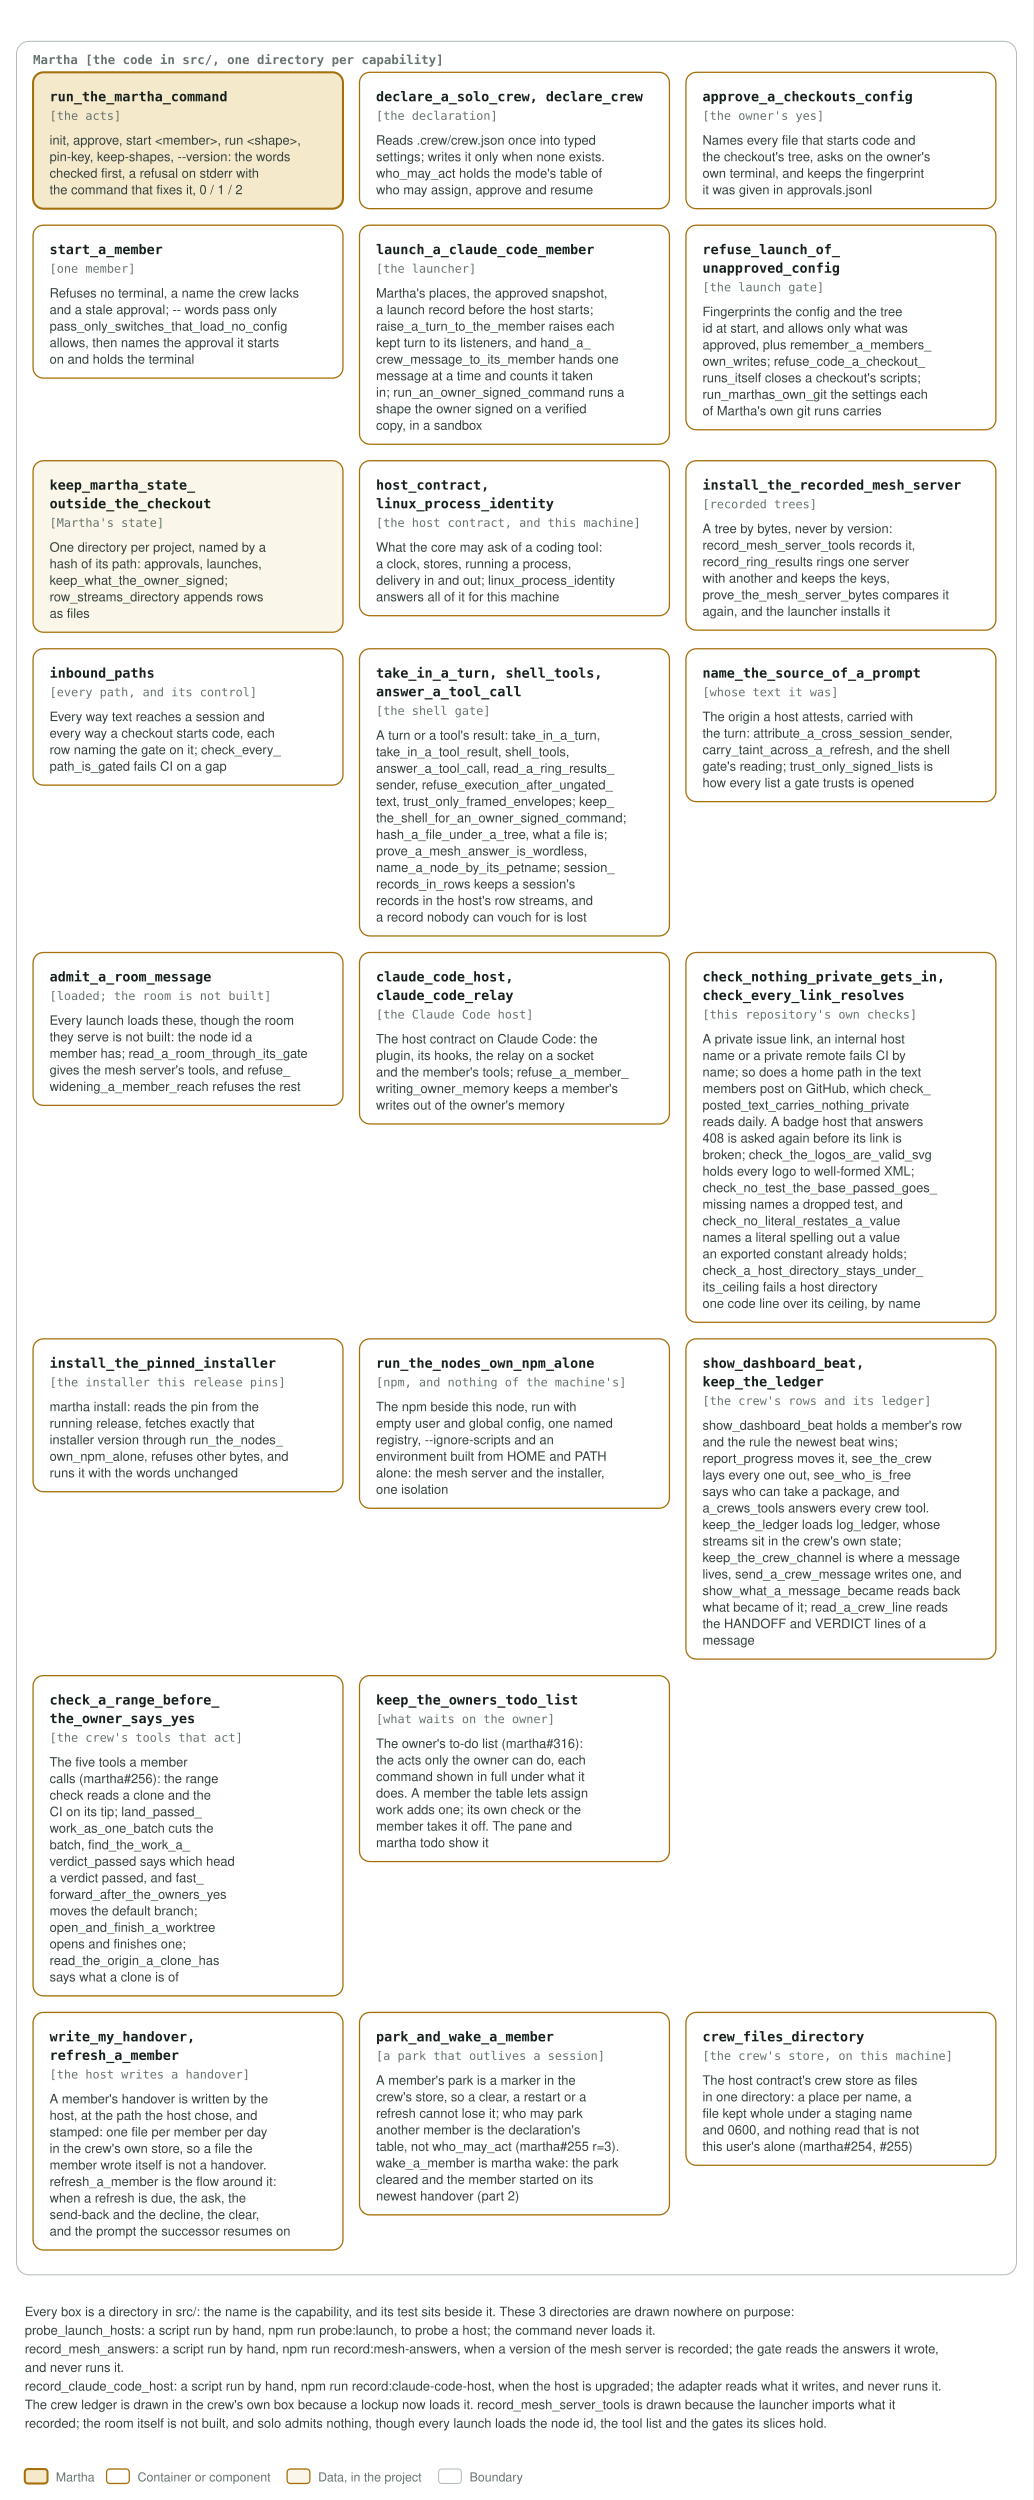
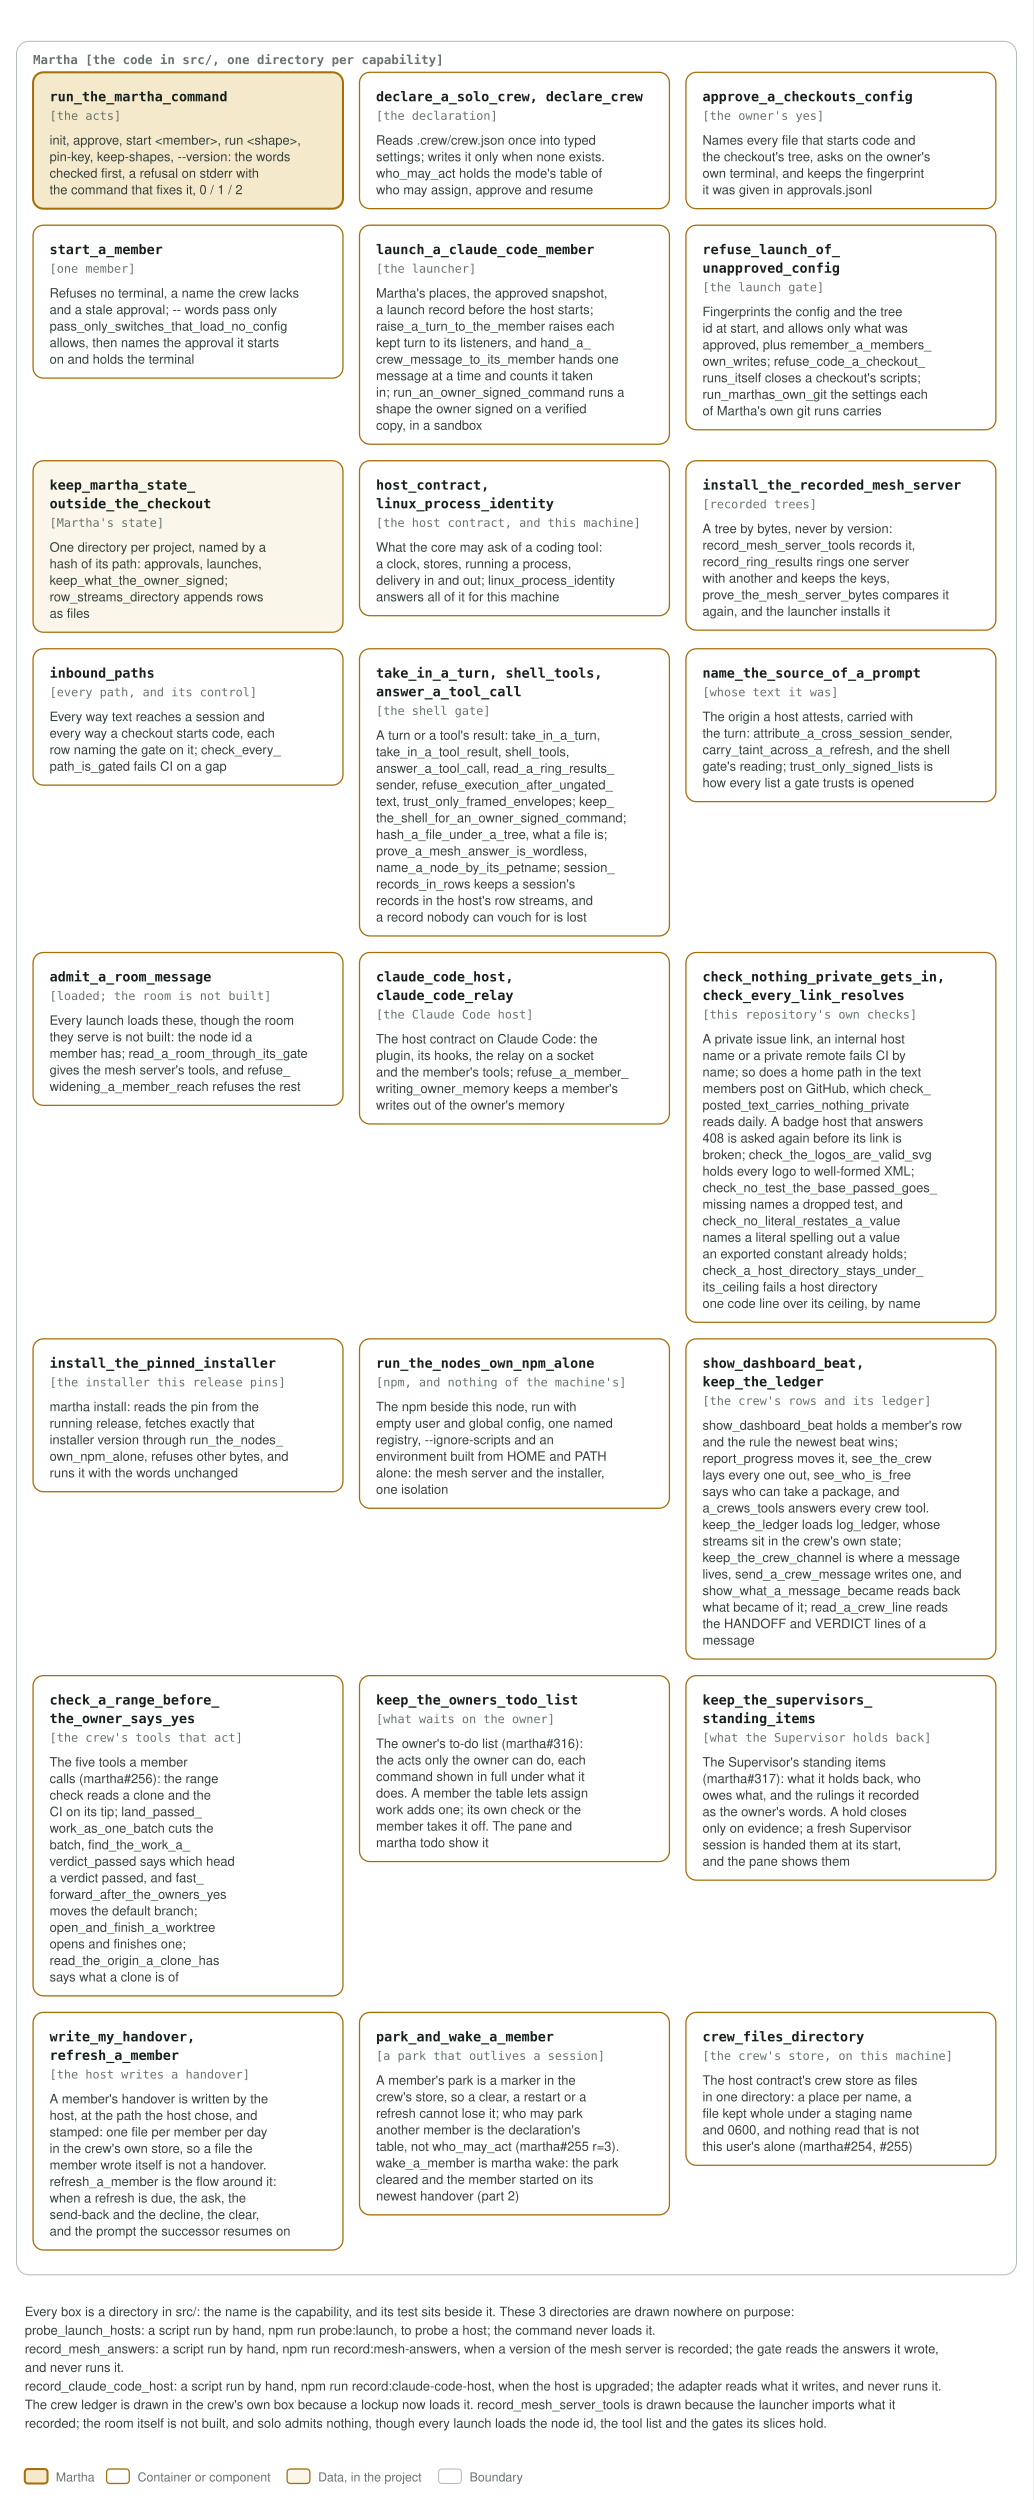
<svg xmlns="http://www.w3.org/2000/svg" viewBox="0 0 1000 2420" role="img" aria-label="Martha components">
  <style>
.t-name { font-family: "Atkinson Hyperlegible", "Segoe UI", system-ui, -apple-system, Helvetica, Arial, sans-serif; font-size: 15px; font-weight: 700; }
.t-desc { font-family: "Atkinson Hyperlegible", "Segoe UI", system-ui, -apple-system, Helvetica, Arial, sans-serif; font-size: 12.5px; }
.t-rel { font-family: "Atkinson Hyperlegible", "Segoe UI", system-ui, -apple-system, Helvetica, Arial, sans-serif; font-size: 11.5px; paint-order: stroke; stroke-width: 4px; stroke-linejoin: round; }
.t-code { font-family: "JetBrains Mono", ui-monospace, Menlo, Consolas, monospace; font-size: 13px; font-weight: 600; }
.t-type { font-family: "JetBrains Mono", ui-monospace, Menlo, Consolas, monospace; font-size: 11.5px; }
.t-bound { font-family: "JetBrains Mono", ui-monospace, Menlo, Consolas, monospace; font-size: 12px; font-weight: 600; }
.t-leg { font-family: "Atkinson Hyperlegible", "Segoe UI", system-ui, -apple-system, Helvetica, Arial, sans-serif; font-size: 12px; }
.edge { fill: none; stroke-width: 1.25; }
.edge-team { fill: none; stroke-width: 1.25; stroke-dasharray: 5 4; }
.bg { fill: #FFFFFF; }
.b-sys { fill: #F5E9CC; stroke: #A56F0A; stroke-width: 2; }
.b-per { fill: #E3EBF2; stroke: #3B5B7A; stroke-width: 1.25; }
.b-mac { fill: #E6E4EE; stroke: #5E5A78; stroke-width: 1.25; stroke-dasharray: 5 4; }
.b-ext { fill: #ECEFED; stroke: #8A9791; stroke-width: 1.25; }
.b-cmp { fill: #FFFFFF; stroke: #A56F0A; stroke-width: 1.25; }
.b-dat { fill: #FBF6EA; stroke: #A56F0A; stroke-width: 1.25; }
.b-team { fill: #FFFFFF; stroke: #5E5A78; stroke-width: 1.25; stroke-dasharray: 5 4; }
.b-later { fill: #F3F4F3; stroke: #8A9791; stroke-width: 1.25; stroke-dasharray: 5 4; }
.bound { fill: none; stroke: #B3BDB8; stroke-width: 1; }
.head { fill: #3B5B7A; }
.t-name, .t-code { fill: #16201D; }
.t-type, .t-bound, .t-leg { fill: #66736E; }
.t-desc { fill: #34413C; }
.t-rel { fill: #66736E; stroke: #FFFFFF; }
.edge, .edge-team { stroke: #8A9791; }
.arrowhead { fill: #8A9791; }
@media (prefers-color-scheme: dark) {
.bg { fill: #171F1C; }
.b-sys { fill: #3A2E13; stroke: #E3AA3C; }
.b-per { fill: #1D2A36; stroke: #8EB4D8; }
.b-mac { fill: #26243A; stroke: #A9A4C8; }
.b-ext { fill: #1C2421; stroke: #7D8B85; }
.b-cmp { fill: #171F1C; stroke: #E3AA3C; }
.b-dat { fill: #2A2414; stroke: #E3AA3C; }
.b-team { fill: #171F1C; stroke: #A9A4C8; }
.b-later { fill: #1C2421; stroke: #7D8B85; }
.bound { stroke: #4A5752; }
.head { fill: #8EB4D8; }
.t-name, .t-code { fill: #E6ECE9; }
.t-type, .t-bound, .t-leg { fill: #93A09A; }
.t-desc { fill: #C3CDC8; }
.t-rel { fill: #93A09A; stroke: #171F1C; }
.edge, .edge-team { stroke: #7D8B85; }
.arrowhead { fill: #7D8B85; }
}
</style>
  <defs>
    <marker id="a" viewBox="0 0 10 10" refX="9" refY="5" markerWidth="7" markerHeight="7" orient="auto-start-reverse">
      <path class="arrowhead" d="M0 0L10 5L0 10z" />
    </marker>
  </defs>
  <rect class="bg" x="0" y="0" width="1000" height="2420" />
  <rect class="b-sys" x="32" y="70" width="300" height="132" rx="10" />
  <text class="t-code" x="48" y="98">run_the_martha_command</text>
  <text class="t-type" x="48" y="116">[the acts]</text>
  <text class="t-desc" x="48" y="140">init, approve, start &lt;member&gt;, run &lt;shape&gt;,</text>
  <text class="t-desc" x="48" y="156">pin-key, keep-shapes, --version: the words</text>
  <text class="t-desc" x="48" y="172">checked first, a refusal on stderr with</text>
  <text class="t-desc" x="48" y="188">the command that fixes it, 0 / 1 / 2</text>
  <rect class="b-cmp" x="348" y="70" width="300" height="132" rx="10" />
  <text class="t-code" x="364" y="98">declare_a_solo_crew, declare_crew</text>
  <text class="t-type" x="364" y="116">[the declaration]</text>
  <text class="t-desc" x="364" y="140">Reads .crew/crew.json once into typed</text>
  <text class="t-desc" x="364" y="156">settings; writes it only when none exists.</text>
  <text class="t-desc" x="364" y="172">who_may_act holds the mode's table of</text>
  <text class="t-desc" x="364" y="188">who may assign, approve and resume</text>
  <rect class="b-cmp" x="664" y="70" width="300" height="132" rx="10" />
  <text class="t-code" x="680" y="98">approve_a_checkouts_config</text>
  <text class="t-type" x="680" y="116">[the owner's yes]</text>
  <text class="t-desc" x="680" y="140">Names every file that starts code and</text>
  <text class="t-desc" x="680" y="156">the checkout's tree, asks on the owner's</text>
  <text class="t-desc" x="680" y="172">own terminal, and keeps the fingerprint</text>
  <text class="t-desc" x="680" y="188">it was given in approvals.jsonl</text>
  <rect class="b-cmp" x="32" y="218" width="300" height="148" rx="10" />
  <text class="t-code" x="48" y="246">start_a_member</text>
  <text class="t-type" x="48" y="264">[one member]</text>
  <text class="t-desc" x="48" y="288">Refuses no terminal, a name the crew lacks</text>
  <text class="t-desc" x="48" y="304">and a stale approval; -- words pass only</text>
  <text class="t-desc" x="48" y="320">pass_only_switches_that_load_no_config</text>
  <text class="t-desc" x="48" y="336">allows, then names the approval it starts</text>
  <text class="t-desc" x="48" y="352">on and holds the terminal</text>
  <rect class="b-cmp" x="348" y="218" width="300" height="212" rx="10" />
  <text class="t-code" x="364" y="246">launch_a_claude_code_member</text>
  <text class="t-type" x="364" y="264">[the launcher]</text>
  <text class="t-desc" x="364" y="288">Martha's places, the approved snapshot,</text>
  <text class="t-desc" x="364" y="304">a launch record before the host starts;</text>
  <text class="t-desc" x="364" y="320">raise_a_turn_to_the_member raises each</text>
  <text class="t-desc" x="364" y="336">kept turn to its listeners, and hand_a_</text>
  <text class="t-desc" x="364" y="352">crew_message_to_its_member hands one</text>
  <text class="t-desc" x="364" y="368">message at a time and counts it taken</text>
  <text class="t-desc" x="364" y="384">in; run_an_owner_signed_command runs a</text>
  <text class="t-desc" x="364" y="400">shape the owner signed on a verified</text>
  <text class="t-desc" x="364" y="416">copy, in a sandbox</text>
  <rect class="b-cmp" x="664" y="218" width="300" height="198" rx="10" />
  <text class="t-code" x="680" y="246">refuse_launch_of_</text>
  <text class="t-code" x="680" y="264">unapproved_config</text>
  <text class="t-type" x="680" y="282">[the launch gate]</text>
  <text class="t-desc" x="680" y="306">Fingerprints the config and the tree</text>
  <text class="t-desc" x="680" y="322">id at start, and allows only what was</text>
  <text class="t-desc" x="680" y="338">approved, plus remember_a_members_</text>
  <text class="t-desc" x="680" y="354">own_writes; refuse_code_a_checkout_</text>
  <text class="t-desc" x="680" y="370">runs_itself closes a checkout's scripts;</text>
  <text class="t-desc" x="680" y="386">run_marthas_own_git the settings each</text>
  <text class="t-desc" x="680" y="402">of Martha's own git runs carries</text>
  <rect class="b-dat" x="32" y="446" width="300" height="166" rx="10" />
  <text class="t-code" x="48" y="474">keep_martha_state_</text>
  <text class="t-code" x="48" y="492">outside_the_checkout</text>
  <text class="t-type" x="48" y="510">[Martha's state]</text>
  <text class="t-desc" x="48" y="534">One directory per project, named by a</text>
  <text class="t-desc" x="48" y="550">hash of its path: approvals, launches,</text>
  <text class="t-desc" x="48" y="566">keep_what_the_owner_signed;</text>
  <text class="t-desc" x="48" y="582">row_streams_directory appends rows</text>
  <text class="t-desc" x="48" y="598">as files</text>
  <rect class="b-cmp" x="348" y="446" width="300" height="150" rx="10" />
  <text class="t-code" x="364" y="474">host_contract,</text>
  <text class="t-code" x="364" y="492">linux_process_identity</text>
  <text class="t-type" x="364" y="510">[the host contract, and this machine]</text>
  <text class="t-desc" x="364" y="534">What the core may ask of a coding tool:</text>
  <text class="t-desc" x="364" y="550">a clock, stores, running a process,</text>
  <text class="t-desc" x="364" y="566">delivery in and out; linux_process_identity</text>
  <text class="t-desc" x="364" y="582">answers all of it for this machine</text>
  <rect class="b-cmp" x="664" y="446" width="300" height="164" rx="10" />
  <text class="t-code" x="680" y="474">install_the_recorded_mesh_server</text>
  <text class="t-type" x="680" y="492">[recorded trees]</text>
  <text class="t-desc" x="680" y="516">A tree by bytes, never by version:</text>
  <text class="t-desc" x="680" y="532">record_mesh_server_tools records it,</text>
  <text class="t-desc" x="680" y="548">record_ring_results rings one server</text>
  <text class="t-desc" x="680" y="564">with another and keeps the keys,</text>
  <text class="t-desc" x="680" y="580">prove_the_mesh_server_bytes compares it</text>
  <text class="t-desc" x="680" y="596">again, and the launcher installs it</text>
  <rect class="b-cmp" x="32" y="628" width="300" height="132" rx="10" />
  <text class="t-code" x="48" y="656">inbound_paths</text>
  <text class="t-type" x="48" y="674">[every path, and its control]</text>
  <text class="t-desc" x="48" y="698">Every way text reaches a session and</text>
  <text class="t-desc" x="48" y="714">every way a checkout starts code, each</text>
  <text class="t-desc" x="48" y="730">row naming the gate on it; check_every_</text>
  <text class="t-desc" x="48" y="746">path_is_gated fails CI on a gap</text>
  <rect class="b-cmp" x="348" y="628" width="300" height="278" rx="10" />
  <text class="t-code" x="364" y="656">take_in_a_turn, shell_tools,</text>
  <text class="t-code" x="364" y="674">answer_a_tool_call</text>
  <text class="t-type" x="364" y="692">[the shell gate]</text>
  <text class="t-desc" x="364" y="716">A turn or a tool's result: take_in_a_turn,</text>
  <text class="t-desc" x="364" y="732">take_in_a_tool_result, shell_tools,</text>
  <text class="t-desc" x="364" y="748">answer_a_tool_call, read_a_ring_results_</text>
  <text class="t-desc" x="364" y="764">sender, refuse_execution_after_ungated_</text>
  <text class="t-desc" x="364" y="780">text, trust_only_framed_envelopes; keep_</text>
  <text class="t-desc" x="364" y="796">the_shell_for_an_owner_signed_command;</text>
  <text class="t-desc" x="364" y="812">hash_a_file_under_a_tree, what a file is;</text>
  <text class="t-desc" x="364" y="828">prove_a_mesh_answer_is_wordless,</text>
  <text class="t-desc" x="364" y="844">name_a_node_by_its_petname; session_</text>
  <text class="t-desc" x="364" y="860">records_in_rows keeps a session's</text>
  <text class="t-desc" x="364" y="876">records in the host's row streams, and</text>
  <text class="t-desc" x="364" y="892">a record nobody can vouch for is lost</text>
  <rect class="b-cmp" x="664" y="628" width="300" height="148" rx="10" />
  <text class="t-code" x="680" y="656">name_the_source_of_a_prompt</text>
  <text class="t-type" x="680" y="674">[whose text it was]</text>
  <text class="t-desc" x="680" y="698">The origin a host attests, carried with</text>
  <text class="t-desc" x="680" y="714">the turn: attribute_a_cross_session_sender,</text>
  <text class="t-desc" x="680" y="730">carry_taint_across_a_refresh, and the shell</text>
  <text class="t-desc" x="680" y="746">gate's reading; trust_only_signed_lists is</text>
  <text class="t-desc" x="680" y="762">how every list a gate trusts is opened</text>
  <rect class="b-cmp" x="32" y="922" width="300" height="148" rx="10" />
  <text class="t-code" x="48" y="950">admit_a_room_message</text>
  <text class="t-type" x="48" y="968">[loaded; the room is not built]</text>
  <text class="t-desc" x="48" y="992">Every launch loads these, though the room</text>
  <text class="t-desc" x="48" y="1008">they serve is not built: the node id a</text>
  <text class="t-desc" x="48" y="1024">member has; read_a_room_through_its_gate</text>
  <text class="t-desc" x="48" y="1040">gives the mesh server's tools, and refuse_</text>
  <text class="t-desc" x="48" y="1056">widening_a_member_reach refuses the rest</text>
  <rect class="b-cmp" x="348" y="922" width="300" height="166" rx="10" />
  <text class="t-code" x="364" y="950">claude_code_host,</text>
  <text class="t-code" x="364" y="968">claude_code_relay</text>
  <text class="t-type" x="364" y="986">[the Claude Code host]</text>
  <text class="t-desc" x="364" y="1010">The host contract on Claude Code: the</text>
  <text class="t-desc" x="364" y="1026">plugin, its hooks, the relay on a socket</text>
  <text class="t-desc" x="364" y="1042">and the member's tools; refuse_a_member_</text>
  <text class="t-desc" x="364" y="1058">writing_owner_memory keeps a member's</text>
  <text class="t-desc" x="364" y="1074">writes out of the owner's memory</text>
  <rect class="b-cmp" x="664" y="922" width="300" height="358" rx="10" />
  <text class="t-code" x="680" y="950">check_nothing_private_gets_in,</text>
  <text class="t-code" x="680" y="968">check_every_link_resolves</text>
  <text class="t-type" x="680" y="986">[this repository's own checks]</text>
  <text class="t-desc" x="680" y="1010">A private issue link, an internal host</text>
  <text class="t-desc" x="680" y="1026">name or a private remote fails CI by</text>
  <text class="t-desc" x="680" y="1042">name; so does a home path in the text</text>
  <text class="t-desc" x="680" y="1058">members post on GitHub, which check_</text>
  <text class="t-desc" x="680" y="1074">posted_text_carries_nothing_private</text>
  <text class="t-desc" x="680" y="1090">reads daily. A badge host that answers</text>
  <text class="t-desc" x="680" y="1106">408 is asked again before its link is</text>
  <text class="t-desc" x="680" y="1122">broken; check_the_logos_are_valid_svg</text>
  <text class="t-desc" x="680" y="1138">holds every logo to well-formed XML;</text>
  <text class="t-desc" x="680" y="1154">check_no_test_the_base_passed_goes_</text>
  <text class="t-desc" x="680" y="1170">missing names a dropped test, and</text>
  <text class="t-desc" x="680" y="1186">check_no_literal_restates_a_value</text>
  <text class="t-desc" x="680" y="1202">names a literal spelling out a value</text>
  <text class="t-desc" x="680" y="1218">an exported constant already holds;</text>
  <text class="t-desc" x="680" y="1234">check_a_host_directory_stays_under_</text>
  <text class="t-desc" x="680" y="1250">its_ceiling fails a host directory</text>
  <text class="t-desc" x="680" y="1266">one code line over its ceiling, by name</text>
  <rect class="b-cmp" x="32" y="1296" width="300" height="148" rx="10" />
  <text class="t-code" x="48" y="1324">install_the_pinned_installer</text>
  <text class="t-type" x="48" y="1342">[the installer this release pins]</text>
  <text class="t-desc" x="48" y="1366">martha install: reads the pin from the</text>
  <text class="t-desc" x="48" y="1382">running release, fetches exactly that</text>
  <text class="t-desc" x="48" y="1398">installer version through run_the_nodes_</text>
  <text class="t-desc" x="48" y="1414">own_npm_alone, refuses other bytes, and</text>
  <text class="t-desc" x="48" y="1430">runs it with the words unchanged</text>
  <rect class="b-cmp" x="348" y="1296" width="300" height="164" rx="10" />
  <text class="t-code" x="364" y="1324">run_the_nodes_own_npm_alone</text>
  <text class="t-type" x="364" y="1342">[npm, and nothing of the machine's]</text>
  <text class="t-desc" x="364" y="1366">The npm beside this node, run with</text>
  <text class="t-desc" x="364" y="1382">empty user and global config, one named</text>
  <text class="t-desc" x="364" y="1398">registry, --ignore-scripts and an</text>
  <text class="t-desc" x="364" y="1414">environment built from HOME and PATH</text>
  <text class="t-desc" x="364" y="1430">alone: the mesh server and the installer,</text>
  <text class="t-desc" x="364" y="1446">one isolation</text>
  <rect class="b-cmp" x="664" y="1296" width="300" height="310" rx="10" />
  <text class="t-code" x="680" y="1324">show_dashboard_beat,</text>
  <text class="t-code" x="680" y="1342">keep_the_ledger</text>
  <text class="t-type" x="680" y="1360">[the crew's rows and its ledger]</text>
  <text class="t-desc" x="680" y="1384">show_dashboard_beat holds a member's row</text>
  <text class="t-desc" x="680" y="1400">and the rule the newest beat wins;</text>
  <text class="t-desc" x="680" y="1416">report_progress moves it, see_the_crew</text>
  <text class="t-desc" x="680" y="1432">lays every one out, see_who_is_free</text>
  <text class="t-desc" x="680" y="1448">says who can take a package, and</text>
  <text class="t-desc" x="680" y="1464">a_crews_tools answers every crew tool.</text>
  <text class="t-desc" x="680" y="1480">keep_the_ledger loads log_ledger, whose</text>
  <text class="t-desc" x="680" y="1496">streams sit in the crew's own state;</text>
  <text class="t-desc" x="680" y="1512">keep_the_crew_channel is where a message</text>
  <text class="t-desc" x="680" y="1528">lives, send_a_crew_message writes one, and</text>
  <text class="t-desc" x="680" y="1544">show_what_a_message_became reads back</text>
  <text class="t-desc" x="680" y="1560">what became of it; read_a_crew_line reads</text>
  <text class="t-desc" x="680" y="1576">the HANDOFF and VERDICT lines of a</text>
  <text class="t-desc" x="680" y="1592">message</text>
  <rect class="b-cmp" x="32" y="1622" width="300" height="310" rx="10" />
  <text class="t-code" x="48" y="1650">check_a_range_before_</text>
  <text class="t-code" x="48" y="1668">the_owner_says_yes</text>
  <text class="t-type" x="48" y="1686">[the crew's tools that act]</text>
  <text class="t-desc" x="48" y="1710">The five tools a member</text>
  <text class="t-desc" x="48" y="1726">calls (martha#256): the range</text>
  <text class="t-desc" x="48" y="1742">check reads a clone and the</text>
  <text class="t-desc" x="48" y="1758">CI on its tip; land_passed_</text>
  <text class="t-desc" x="48" y="1774">work_as_one_batch cuts the</text>
  <text class="t-desc" x="48" y="1790">batch, find_the_work_a_</text>
  <text class="t-desc" x="48" y="1806">verdict_passed says which head</text>
  <text class="t-desc" x="48" y="1822">a verdict passed, and fast_</text>
  <text class="t-desc" x="48" y="1838">forward_after_the_owners_yes</text>
  <text class="t-desc" x="48" y="1854">moves the default branch;</text>
  <text class="t-desc" x="48" y="1870">open_and_finish_a_worktree</text>
  <text class="t-desc" x="48" y="1886">opens and finishes one;</text>
  <text class="t-desc" x="48" y="1902">read_the_origin_a_clone_has</text>
  <text class="t-desc" x="48" y="1918">says what a clone is of</text>
  <rect class="b-cmp" x="348" y="1622" width="300" height="180" rx="10" />
  <text class="t-code" x="364" y="1650">keep_the_owners_todo_list</text>
  <text class="t-type" x="364" y="1668">[what waits on the owner]</text>
  <text class="t-desc" x="364" y="1692">The owner's to-do list (martha#316):</text>
  <text class="t-desc" x="364" y="1708">the acts only the owner can do, each</text>
  <text class="t-desc" x="364" y="1724">command shown in full under what it</text>
  <text class="t-desc" x="364" y="1740">does. A member the table lets assign</text>
  <text class="t-desc" x="364" y="1756">work adds one; its own check or the</text>
  <text class="t-desc" x="364" y="1772">member takes it off. The pane and</text>
  <text class="t-desc" x="364" y="1788">martha todo show it</text>
+   <rect class="b-cmp" x="664" y="1622" width="300" height="198" rx="10" />
+   <text class="t-code" x="680" y="1650">keep_the_supervisors_</text>
+   <text class="t-code" x="680" y="1668">standing_items</text>
+   <text class="t-type" x="680" y="1686">[what the Supervisor holds back]</text>
+   <text class="t-desc" x="680" y="1710">The Supervisor's standing items</text>
+   <text class="t-desc" x="680" y="1726">(martha#317): what it holds back, who</text>
+   <text class="t-desc" x="680" y="1742">owes what, and the rulings it recorded</text>
+   <text class="t-desc" x="680" y="1758">as the owner's words. A hold closes</text>
+   <text class="t-desc" x="680" y="1774">only on evidence; a fresh Supervisor</text>
+   <text class="t-desc" x="680" y="1790">session is handed them at its start,</text>
+   <text class="t-desc" x="680" y="1806">and the pane shows them</text>
  <rect class="b-cmp" x="32" y="1948" width="300" height="230" rx="10" />
  <text class="t-code" x="48" y="1976">write_my_handover,</text>
  <text class="t-code" x="48" y="1994">refresh_a_member</text>
  <text class="t-type" x="48" y="2012">[the host writes a handover]</text>
  <text class="t-desc" x="48" y="2036">A member's handover is written by the</text>
  <text class="t-desc" x="48" y="2052">host, at the path the host chose, and</text>
  <text class="t-desc" x="48" y="2068">stamped: one file per member per day</text>
  <text class="t-desc" x="48" y="2084">in the crew's own store, so a file the</text>
  <text class="t-desc" x="48" y="2100">member wrote itself is not a handover.</text>
  <text class="t-desc" x="48" y="2116">refresh_a_member is the flow around it:</text>
  <text class="t-desc" x="48" y="2132">when a refresh is due, the ask, the</text>
  <text class="t-desc" x="48" y="2148">send-back and the decline, the clear,</text>
  <text class="t-desc" x="48" y="2164">and the prompt the successor resumes on</text>
  <rect class="b-cmp" x="348" y="1948" width="300" height="196" rx="10" />
  <text class="t-code" x="364" y="1976">park_and_wake_a_member</text>
  <text class="t-type" x="364" y="1994">[a park that outlives a session]</text>
  <text class="t-desc" x="364" y="2018">A member's park is a marker in the</text>
  <text class="t-desc" x="364" y="2034">crew's store, so a clear, a restart or a</text>
  <text class="t-desc" x="364" y="2050">refresh cannot lose it; who may park</text>
  <text class="t-desc" x="364" y="2066">another member is the declaration's</text>
  <text class="t-desc" x="364" y="2082">table, not who_may_act (martha#255 r=3).</text>
  <text class="t-desc" x="364" y="2098">wake_a_member is martha wake: the park</text>
  <text class="t-desc" x="364" y="2114">cleared and the member started on its</text>
  <text class="t-desc" x="364" y="2130">newest handover (part 2)</text>
  <rect class="b-cmp" x="664" y="1948" width="300" height="148" rx="10" />
  <text class="t-code" x="680" y="1976">crew_files_directory</text>
  <text class="t-type" x="680" y="1994">[the crew's store, on this machine]</text>
  <text class="t-desc" x="680" y="2018">The host contract's crew store as files</text>
  <text class="t-desc" x="680" y="2034">in one directory: a place per name, a</text>
  <text class="t-desc" x="680" y="2050">file kept whole under a staging name</text>
  <text class="t-desc" x="680" y="2066">and 0600, and nothing read that is not</text>
  <text class="t-desc" x="680" y="2082">this user's alone (martha#254, #255)</text>
  <rect class="bound" x="16" y="40" width="968" height="2162" rx="12" />
  <text class="t-bound" x="32" y="62">Martha [the code in src/, one directory per capability]</text>
  <text class="t-desc" x="24" y="2242">Every box is a directory in src/: the name is the capability, and its test sits beside it. These 3 directories are drawn nowhere on purpose:</text>
  <text class="t-desc" x="24" y="2260">probe_launch_hosts: a script run by hand, npm run probe:launch, to probe a host; the command never loads it.</text>
  <text class="t-desc" x="24" y="2278">record_mesh_answers: a script run by hand, npm run record:mesh-answers, when a version of the mesh server is recorded; the gate reads the answers it wrote,</text>
  <text class="t-desc" x="24" y="2296">and never runs it.</text>
  <text class="t-desc" x="24" y="2314">record_claude_code_host: a script run by hand, npm run record:claude-code-host, when the host is upgraded; the adapter reads what it writes, and never runs it.</text>
  <text class="t-desc" x="24" y="2332">The crew ledger is drawn in the crew's own box because a lockup now loads it. record_mesh_server_tools is drawn because the launcher imports what it</text>
  <text class="t-desc" x="24" y="2350">recorded; the room itself is not built, and solo admits nothing, though every launch loads the node id, the tool list and the gates its slices hold.</text>
  <rect class="b-sys" x="24" y="2390" width="22" height="14" rx="3" />
  <text class="t-leg" x="54" y="2402">Martha</text>
  <rect class="b-cmp" x="103.168" y="2390" width="22" height="14" rx="3" />
  <text class="t-leg" x="133.168" y="2402">Container or component</text>
  <rect class="b-dat" x="277.94" y="2390" width="22" height="14" rx="3" />
  <text class="t-leg" x="307.94" y="2402">Data, in the project</text>
  <rect class="bound" x="424.572" y="2390" width="22" height="14" rx="3" />
  <text class="t-leg" x="454.572" y="2402">Boundary</text>
</svg>
